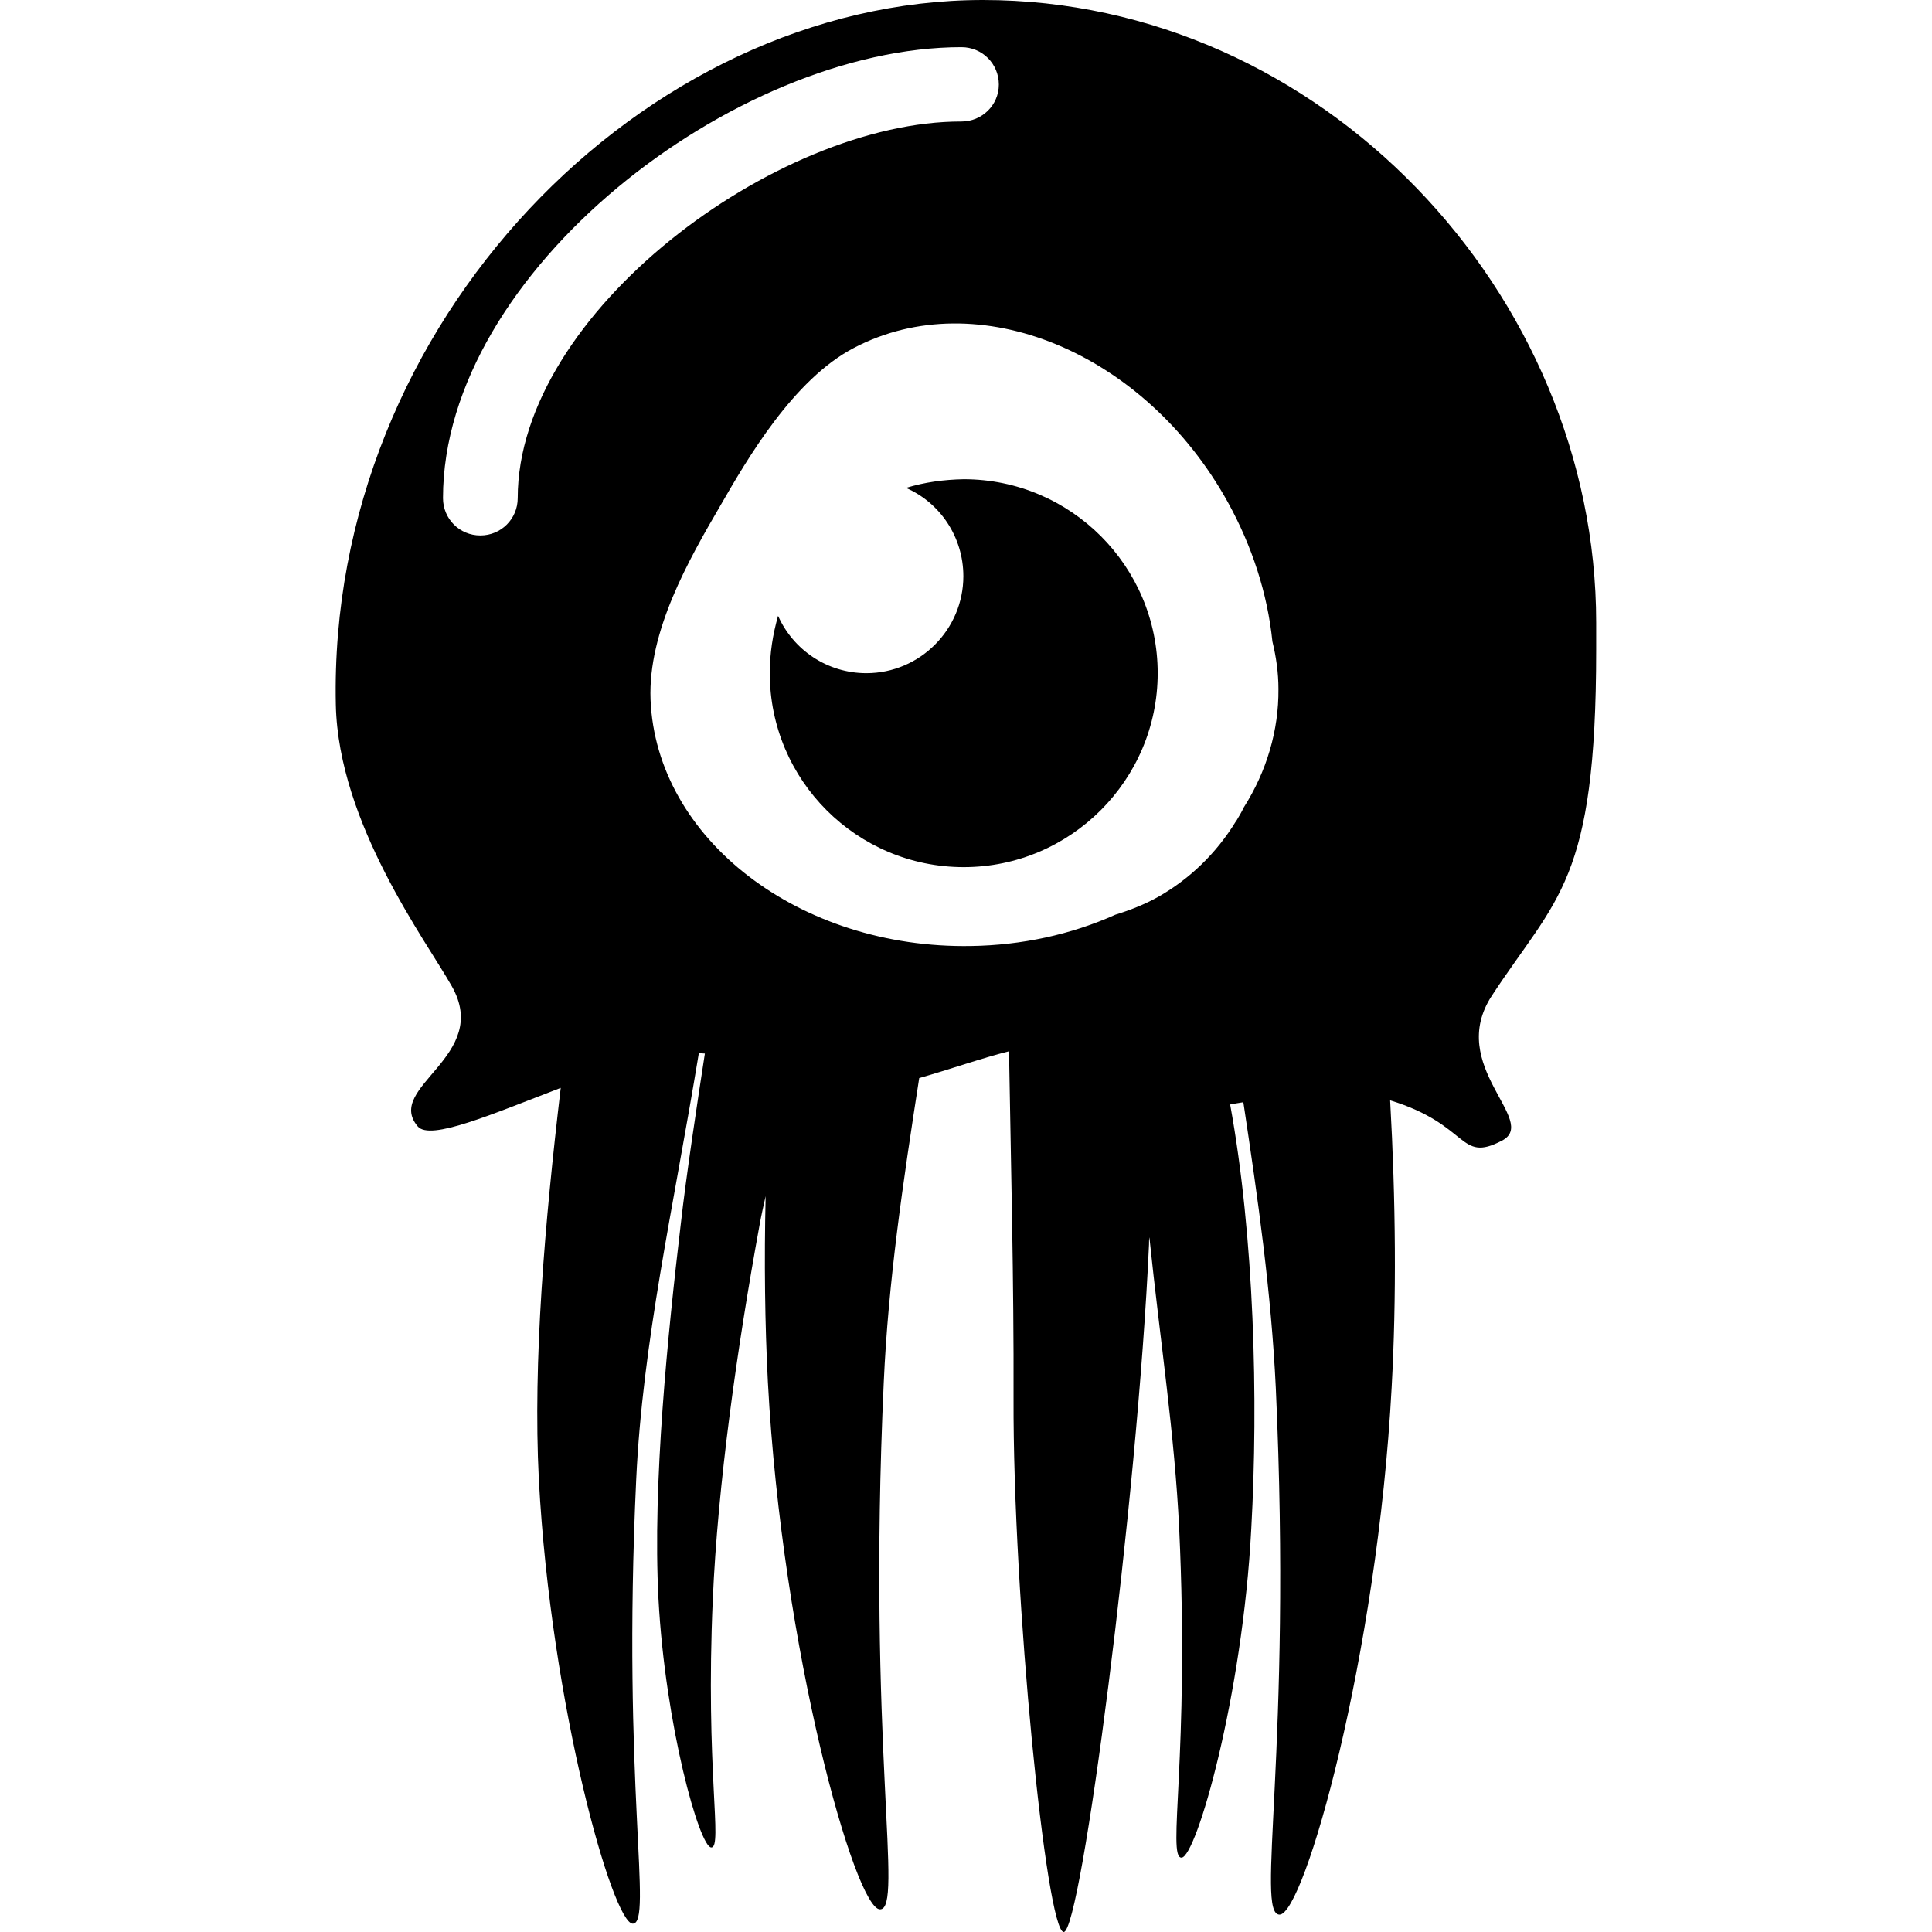
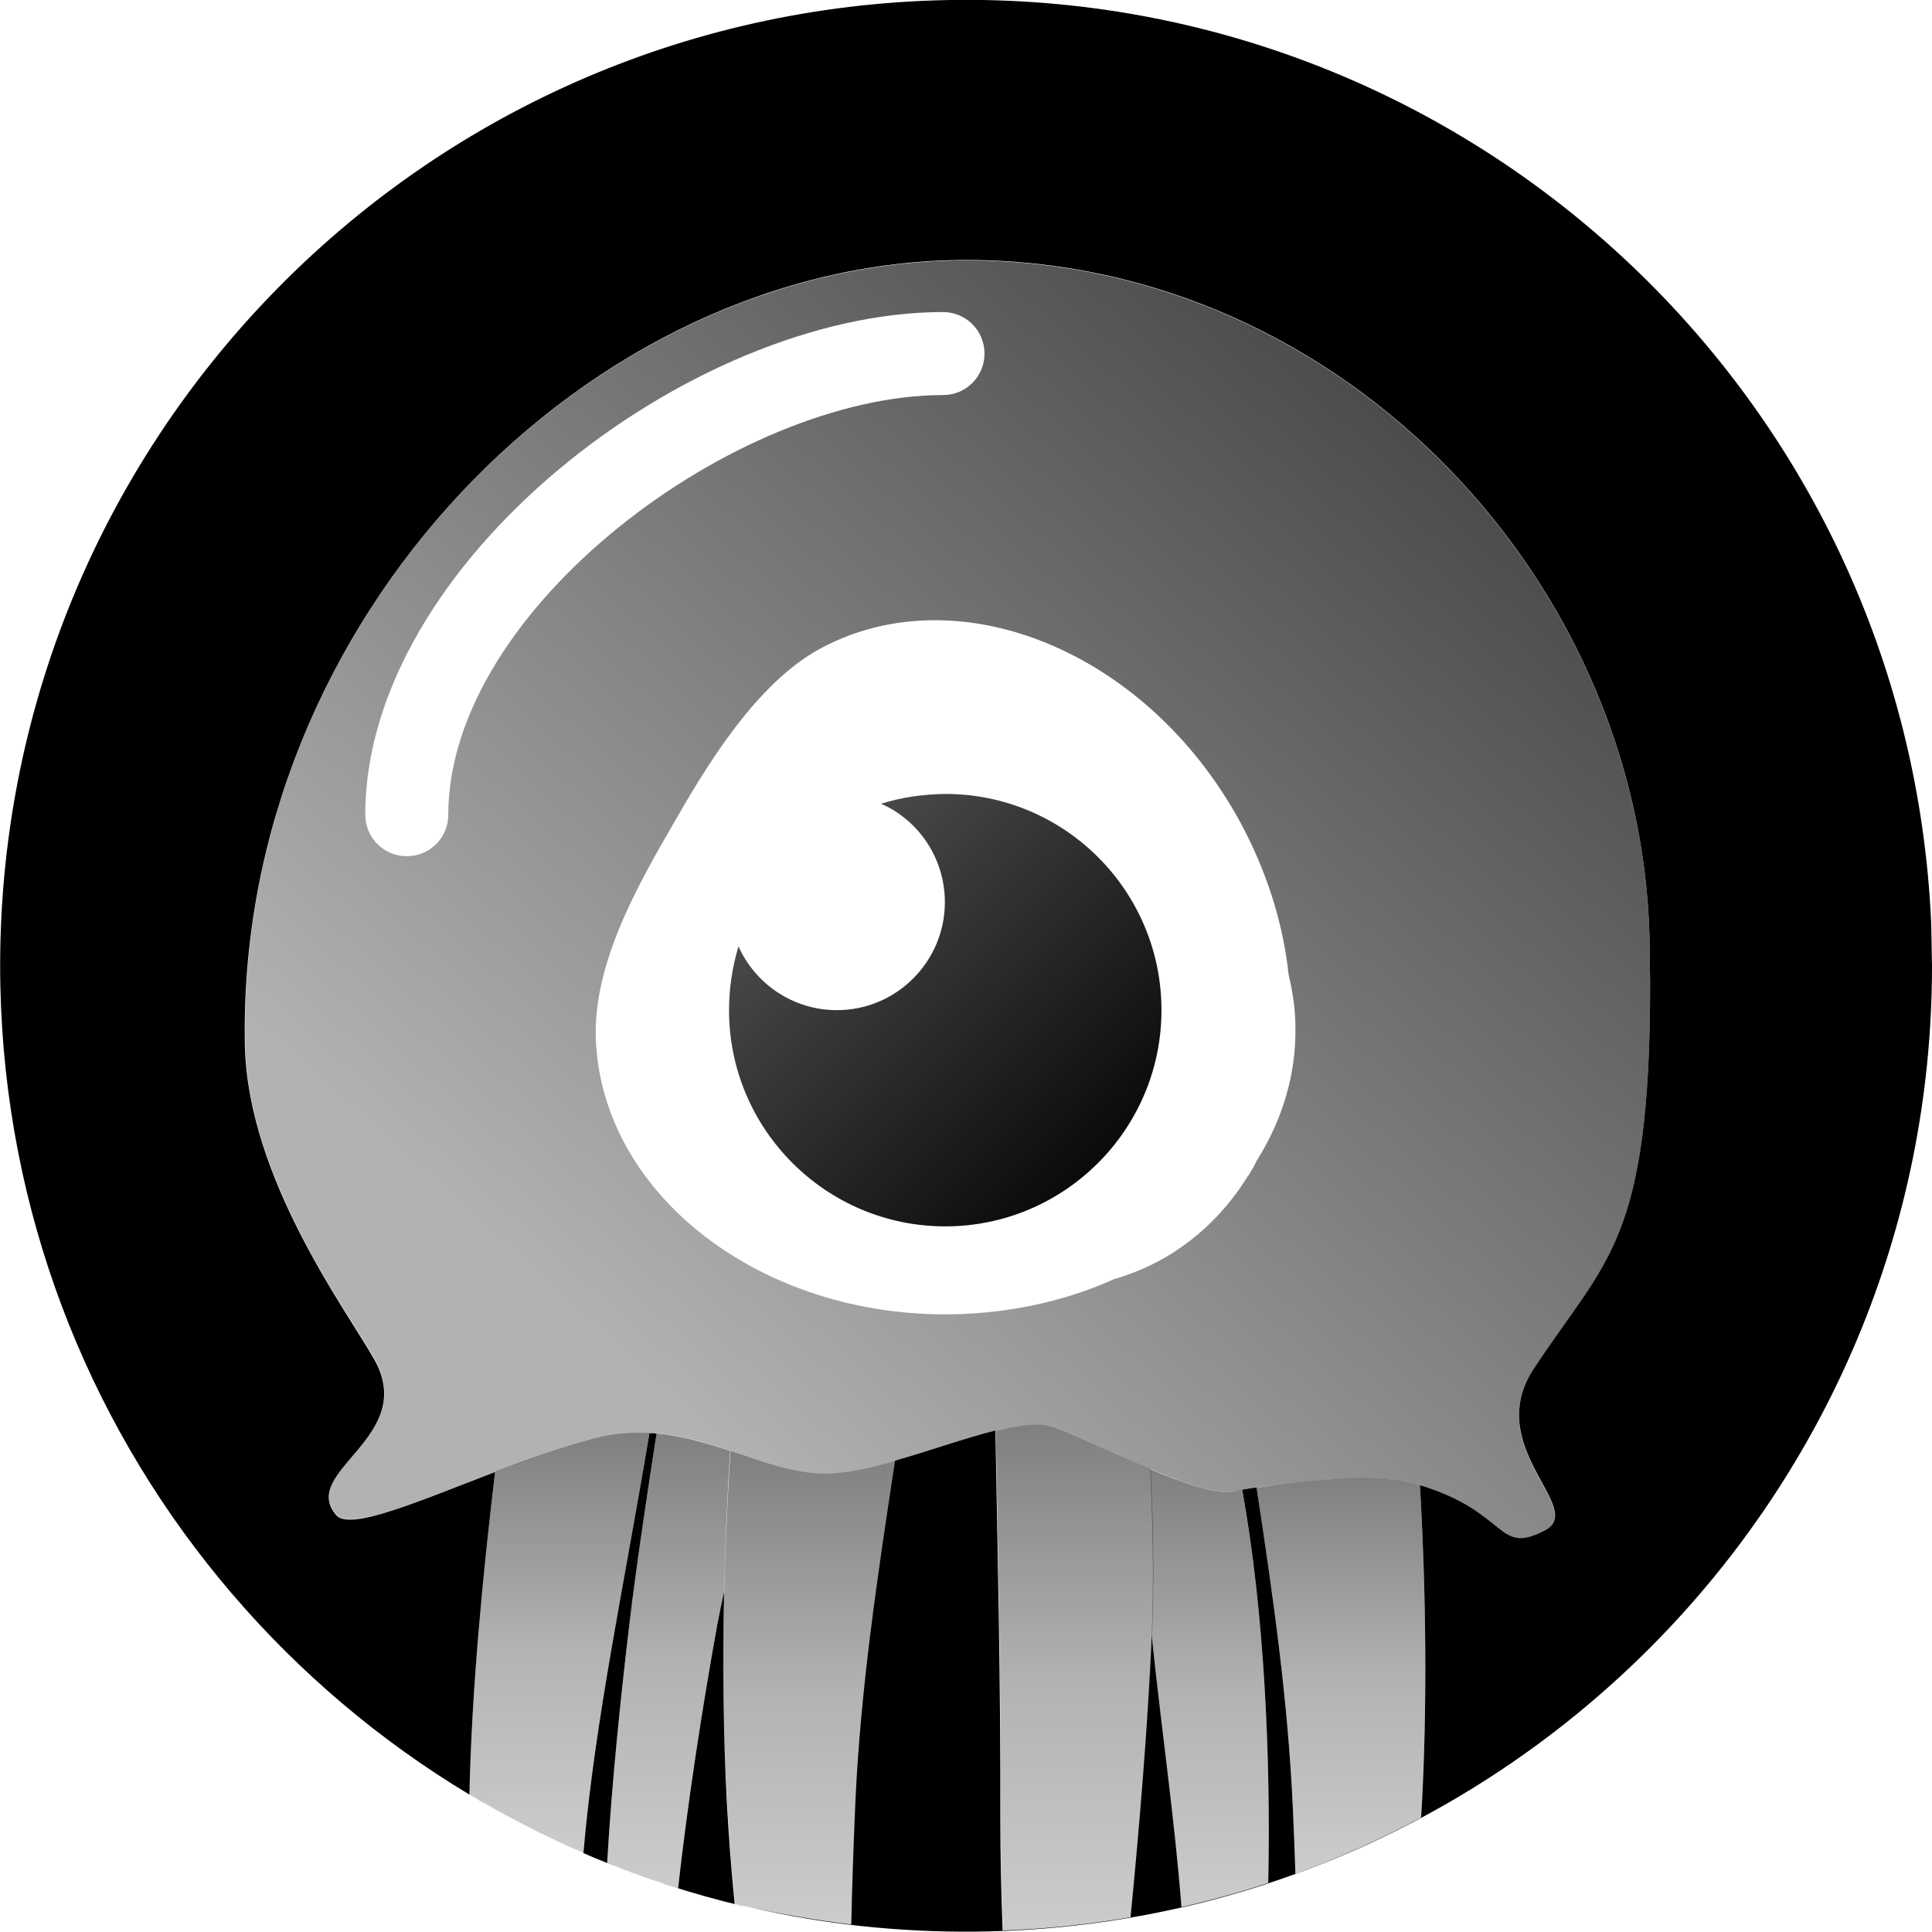
<svg xmlns="http://www.w3.org/2000/svg" xml:space="preserve" viewBox="0 0 512 512">
-   <path d="M423 172.2V165C423 77.9 350.3 0 260.5 0S86.8 85.5 89 186.8c.7 31.5 24 62.6 30.7 74.5 10.7 18.7-17.9 26.7-9 37.2 3.3 3.9 19.6-3.2 37.9-10.2-4.2 35.5-7.4 72.4-5.8 103.8 3.2 60 19.6 117.7 24.9 117.7 5.4-.1-2.9-36.8.9-117.7 1.7-36.5 9.8-71.7 16.6-113 .5 0 1.1.1 1.6.1-1.8 11.6-5 32.7-6.4 45.3-3.4 28.8-7.5 68.7-5.9 99.2 1.8 33.6 10.9 65.9 14 65.9s-1.6-20.6.4-65.8c1.3-30.2 6.4-66.4 12.4-99.2.4-2.3 1-4.9 1.6-7.6-.4 17.2-.2 33.9.6 49.3 3.8 71.3 23.2 139.7 29.7 139.7 6.4.1-3.4-43.5 1-139.6 1.2-26.9 5.1-53 9.4-80.7 8.1-2.3 16.6-5.3 23.8-7.1.5 30.1 1.3 60.7 1.2 92-.2 52.9 8.7 141.4 13.3 141.4s19.5-114 22.6-182.2c0-.6 0-1.3.1-1.9 2.9 27.9 6.7 52.2 7.9 77.3 2.8 60-3.3 87.1.6 87.1s16.2-42.8 18.5-87.2c1.9-34 .8-77.4-5.6-112.4 1-.2 2.2-.4 3.5-.6 3.9 25.8 7.4 50.5 8.6 75.7 4.4 96-5.5 139.6 1 139.6s25.9-68.5 29.7-139.7c1.3-23.4 1.1-49.5-.4-76.1 21.2 6.5 18.1 16.7 29.6 10.7 10.1-5.2-14.9-19.8-2.6-38.5 17.1-26.1 27.6-29.9 27.6-91.6m-295.7-30.3c-5.5 0-9.9-4.4-9.9-9.9 0-60 77.4-119.5 137.4-119.5 5.5 0 9.9 4.4 9.9 9.9s-4.5 9.8-9.9 9.8c-49-.1-117.6 50.7-117.6 99.8 0 5.5-4.4 9.9-9.9 9.9m45.1 43.5c-.7-18.1 10.1-37 18.5-51.4 7.1-12.3 19.3-33.4 35.4-41.8 32.8-17.2 77 1 99.1 40.9 6.4 11.6 10.5 24.2 11.8 36.9 1 4.1 1.6 8.3 1.6 12.6.1 10.9-3.1 21.8-9.2 31.4-.6 1.3-1.3 2.4-2 3.6 0 .1-.1.1-.1.1-5.2 8.5-12.3 15.3-20.6 20-3.6 2-7.4 3.5-11.3 4.7-11.8 5.3-24.9 8.1-38.2 8.3-45.6.8-83.5-28.4-85-65.3m134.4-7c0 28.3-23.1 51.4-51.4 51.4s-51.4-23-51.4-51.4c0-5.3.8-10.3 2.2-15.2 4 9 13 15.2 23.4 15.2 14.2 0 25.7-11.6 25.7-25.7 0-10.4-6.2-19.5-15.2-23.4 4.9-1.5 10-2.2 15.3-2.3 28.4 0 51.4 23.1 51.4 51.4" />
+   <path d="M511.8 245C505.8 104.8 388.1-4.4 247.8.1S-2.9 121.2.1 261.5c2.6 119.2 86.3 217.8 197.5 243.8-1-.2-1.9-.4-2.9-.7-.9-9-1.6-18.2-2.1-27.4-.9-17.3-1.1-36-.7-55.4-.7 3.1-1.3 6.1-1.8 8.7-4.1 22.7-7.8 46.8-10.4 69.9-6.4-2-12.7-4.2-18.8-6.7 1.3-22.3 3.7-44.8 5.9-63.3 1.6-13.9 5.2-37.7 7.2-50.5-.6-.1-1.3-.1-1.9-.1-6.7 40.5-14.4 75.7-17.5 111.3-10.4-4.5-20.5-9.7-30.2-15.5.6-27.4 3.4-56.9 6.8-85.5-20.4 7.8-38.5 15.7-42.1 11.4-10-11.7 21.9-20.6 10-41.4-7.5-13.2-33.4-47.9-34.2-83C62.6 164.2 156 68.9 256.1 68.9s181.1 86.8 181.1 183.9l.1 7.8c0 68.8-11.7 73-30.8 102.1-13.8 20.9 14.1 37.1 2.9 42.9-12.9 6.7-9.4-4.8-33.1-12 1.7 29.7 1.9 58.8.5 84.9-.1 1.1-.1 2.1-.2 3.2-10.7 5.7-21.8 10.7-33.3 14.9-.2-5.8-.4-11.7-.7-17.9-1.3-28.2-5.2-55.6-9.6-84.5-1.4.2-2.7.4-3.8.6 5.8 32.1 7.6 70.5 6.9 104.2-7.5 2.5-15.2 4.6-23 6.4-1.8-23.2-5.2-46.2-7.9-72.1 0 1-.1 2-.1 3-1 21.2-3 46.5-5.5 71.8-11.1 1.9-22.4 3.1-33.9 3.5-.4-10.6-.6-20.7-.6-29.9.1-34.9-.7-69-1.3-102.6-8 2-17.5 5.4-26.6 8-4.7 30.9-9.1 60.1-10.5 90.1-.5 11.6-.9 22.6-1.1 32.8q-13.5-1.65-26.7-4.5c19.2 4.4 39.2 6.6 59.7 6.4C399 510.4 512 396.3 512 256z" />
+   <linearGradient id="jellyseerr-dark_svg__a" x1="355.355" x2="355.355" y1="391.772" y2="496.645" gradientUnits="userSpaceOnUse">
+     <stop offset="0" style="stop-color:#000;stop-opacity:.5" />
+     <stop offset=".511" style="stop-color:#000;stop-opacity:.3" />
+     <stop offset="1" style="stop-color:#000;stop-opacity:.2" />
+   </linearGradient>
+   <path d="M373.8 393c-9.7-2.6-28.9-.6-40.8 1.3 4.4 28.8 8.3 56.3 9.6 84.5.3 6.2.5 12.1.7 17.9 11.5-4.2 22.6-9.2 33.3-14.9.1-1.1.1-2.1.2-3.2 1.4-26 1.2-55.2-.5-84.9-.8-.2-1.6-.5-2.5-.7" style="fill:url(#jellyseerr-dark_svg__a)" />
+   <linearGradient id="jellyseerr-dark_svg__b" x1="214.467" x2="214.467" y1="384.512" y2="510.135" gradientUnits="userSpaceOnUse">
+     <stop offset="0" style="stop-color:#000;stop-opacity:.5" />
+     <stop offset=".511" style="stop-color:#000;stop-opacity:.3" />
+     <stop offset="1" style="stop-color:#000;stop-opacity:.2" />
+   </linearGradient>
+   <path d="M218.6 390.5c-8 0-16.3-3.1-25-6-2.1 32.4-2.5 64.3-.9 92.6.5 9.2 1.2 18.4 2.1 27.4 10.1 2.5 20.5 4.3 31 5.5.2-10.3.5-21.2 1.1-32.8 1.4-30 5.8-59.2 10.5-90.1-6.9 2-13.4 3.4-18.8 3.4" style="fill:url(#jellyseerr-dark_svg__b)" />
+   <linearGradient id="jellyseerr-dark_svg__c" x1="180.674" x2="180.674" y1="379.891" y2="500.351" gradientUnits="userSpaceOnUse">
+     <stop offset="0" style="stop-color:#000;stop-opacity:.5" />
+     <stop offset=".511" style="stop-color:#000;stop-opacity:.3" />
+     <stop offset="1" style="stop-color:#000;stop-opacity:.2" />
+   </linearGradient>
+   <path d="M193.5 384.5c2.3.8 4.6 1.6 6.9 2.3-8.3-2.7-16.9-6-26.4-6.9-2 12.9-5.6 36.6-7.2 50.5-2.2 18.5-4.6 41-5.9 63.3 6.2 2.5 12.4 4.7 18.8 6.7 2.6-23.1 6.3-47.2 10.4-69.9q.75-3.9 1.8-8.7c.3-12.3.8-24.7 1.6-37.3" style="fill:url(#jellyseerr-dark_svg__c)" />
+   <linearGradient id="jellyseerr-dark_svg__d" x1="148.297" x2="148.297" y1="379.662" y2="491.034" gradientUnits="userSpaceOnUse">
+     <stop offset="0" style="stop-color:#000;stop-opacity:.5" />
+     <stop offset=".511" style="stop-color:#000;stop-opacity:.3" />
+     <stop offset="1" style="stop-color:#000;stop-opacity:.2" />
+   </linearGradient>
+   <path d="M157.4 381.2c-8.5 2.3-17.6 5.5-26.2 8.8-3.4 28.7-6.2 58.1-6.8 85.5 9.7 5.8 19.7 11 30.2 15.5 3.1-35.5 10.9-70.8 17.5-111.3-4.7-.2-9.5.1-14.7 1.5" style="fill:url(#jellyseerr-dark_svg__d)" />
+   <linearGradient id="jellyseerr-dark_svg__e" x1="284.672" x2="284.672" y1="377.566" y2="511.727" gradientUnits="userSpaceOnUse">
+     <stop offset="0" style="stop-color:#000;stop-opacity:.5" />
+     <stop offset=".511" style="stop-color:#000;stop-opacity:.3" />
+     <stop offset="1" style="stop-color:#000;stop-opacity:.2" />
+   </linearGradient>
+   <path d="M278.5 378c-3.6-1-8.7-.3-14.6 1.2.6 33.6 1.4 67.6 1.3 102.6 0 9.2.2 19.3.6 29.9 11.5-.4 22.8-1.6 33.9-3.5 2.5-25.3 4.5-50.6 5.5-71.8.8-16.4.5-32.2-.3-47.1-10.9-4.5-22-10.1-26.4-11.3" style="fill:url(#jellyseerr-dark_svg__e)" />
+   <linearGradient id="jellyseerr-dark_svg__f" x1="320.428" x2="320.428" y1="389.244" y2="505.534" gradientUnits="userSpaceOnUse">
+     <stop offset="0" style="stop-color:#000;stop-opacity:.5" />
+     <stop offset=".511" style="stop-color:#000;stop-opacity:.3" />
+     <stop offset="1" style="stop-color:#000;stop-opacity:.2" />
+   </linearGradient>
+   <path d="M329.2 394.9c-.7.1-1.4.2-2 .4-4.6.9-13.5-2.2-22.6-6 .1 0 .1 0 .2.1.7 13.9 1 28.7.4 44 2.6 25.9 6 49 7.9 72.2 7.8-1.8 15.5-3.9 23-6.4.7-33.8-1.1-72.2-6.9-104.3" style="fill:url(#jellyseerr-dark_svg__f)" />
+   <linearGradient id="jellyseerr-dark_svg__g" x1="173.219" x2="443.336" y1="371.234" y2="71.169" gradientUnits="userSpaceOnUse">
+     <stop offset="0" style="stop-color:#000;stop-opacity:.3" />
+     <stop offset="1" style="stop-color:#000;stop-opacity:.8" />
+   </linearGradient>
+   <path d="M406.5 362.8c19.1-29.2 30.8-33.3 30.8-102.1l-.1-7.8c0-97.1-81-183.9-181.1-183.9S62.6 164.2 65 277c.7 35.1 26.7 69.8 34.2 83 11.8 20.8-20.1 29.7-10 41.4 5.2 6.1 39.7-12.5 68.3-20.2 24.1-6.5 43 9.3 61.1 9.3s47.8-15.8 59.9-12.5c8.2 2.2 38.7 19.2 48.7 17.3 10.1-2 35.1-5.3 46.6-2.3 26.5 7.1 22.2 19.6 35.6 12.7 11.1-5.8-16.7-22-2.9-42.9M118.8 215.9c0 6.1-4.9 11-11 11s-11-4.9-11-11c0-66.8 86.2-133.2 153.1-133.2 6.1 0 11 4.9 11 11s-4.9 11-11 11c-54.7 0-131.1 56.6-131.1 111.2m214.3 91.6c-.7 1.4-1.4 2.7-2.2 4h-.1c-5.8 9.5-13.7 17.1-23 22.3-4 2.2-8.2 3.9-12.6 5.2-13.1 5.9-27.7 9-42.6 9.3-50.8.9-93-31.6-94.7-72.8-.8-20.2 11.3-41.2 20.6-57.3 7.9-13.7 21.5-37.2 39.4-46.6 36.5-19.2 85.8 1.1 110.4 45.6 7.1 12.9 11.7 27 13.2 41.1 1.1 4.6 1.8 9.3 1.8 14 .2 12.3-3.4 24.4-10.2 35.2" style="fill:url(#jellyseerr-dark_svg__g)" />
+   <linearGradient id="jellyseerr-dark_svg__h" x1="-964.125" x2="-899.433" y1="-3111.536" y2="-3177.563" gradientTransform="matrix(1.43 0 0 -1.43 1588.85 -4222.92)" gradientUnits="userSpaceOnUse">
+     <stop offset="0" style="stop-color:#000;stop-opacity:.7" />
+     <stop offset="1" style="stop-color:#000" />
+   </linearGradient>
+   <path d="M250.5 210.4c31.7 0 57.3 25.7 57.3 57.3S282.1 325 250.5 325s-57.3-25.7-57.3-57.3c0-5.9.9-11.5 2.5-16.9 4.5 10 14.5 16.9 26.1 16.9 15.8 0 28.6-12.9 28.6-28.6 0-11.6-6.9-21.7-16.9-26.1 5.4-1.7 11-2.5 17-2.6" style="fill:url(#jellyseerr-dark_svg__h)" />
</svg>
